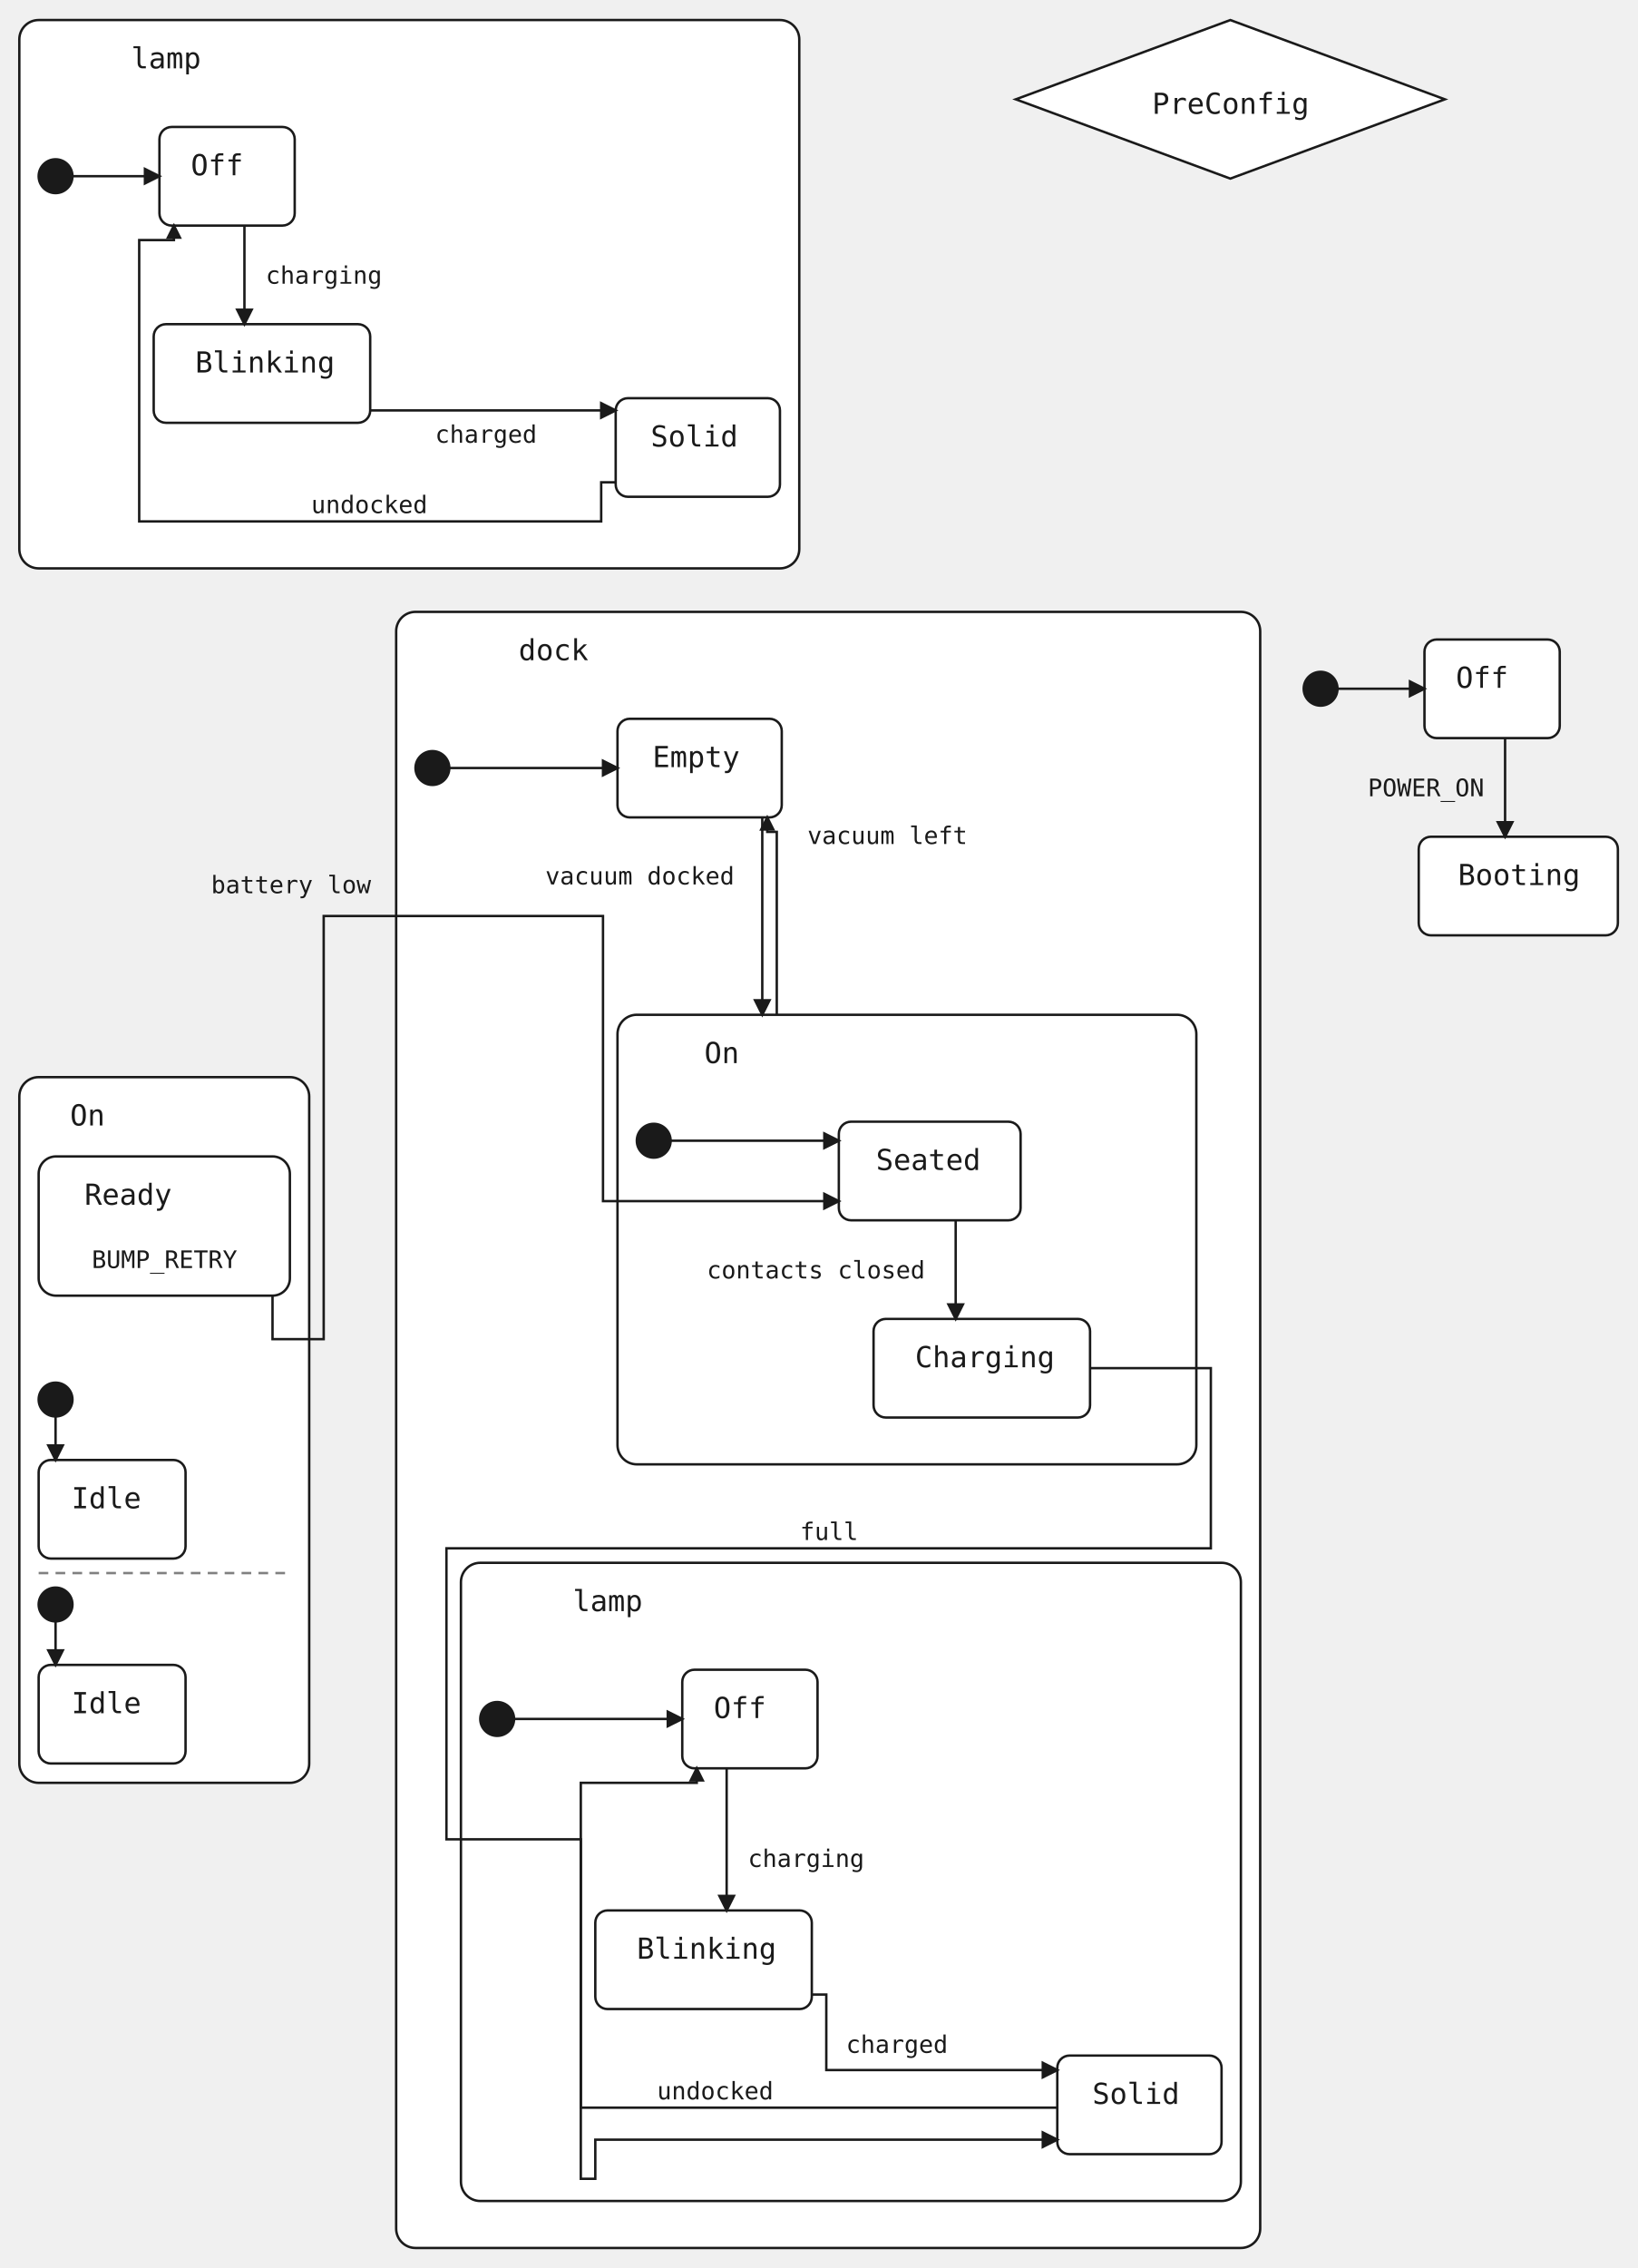
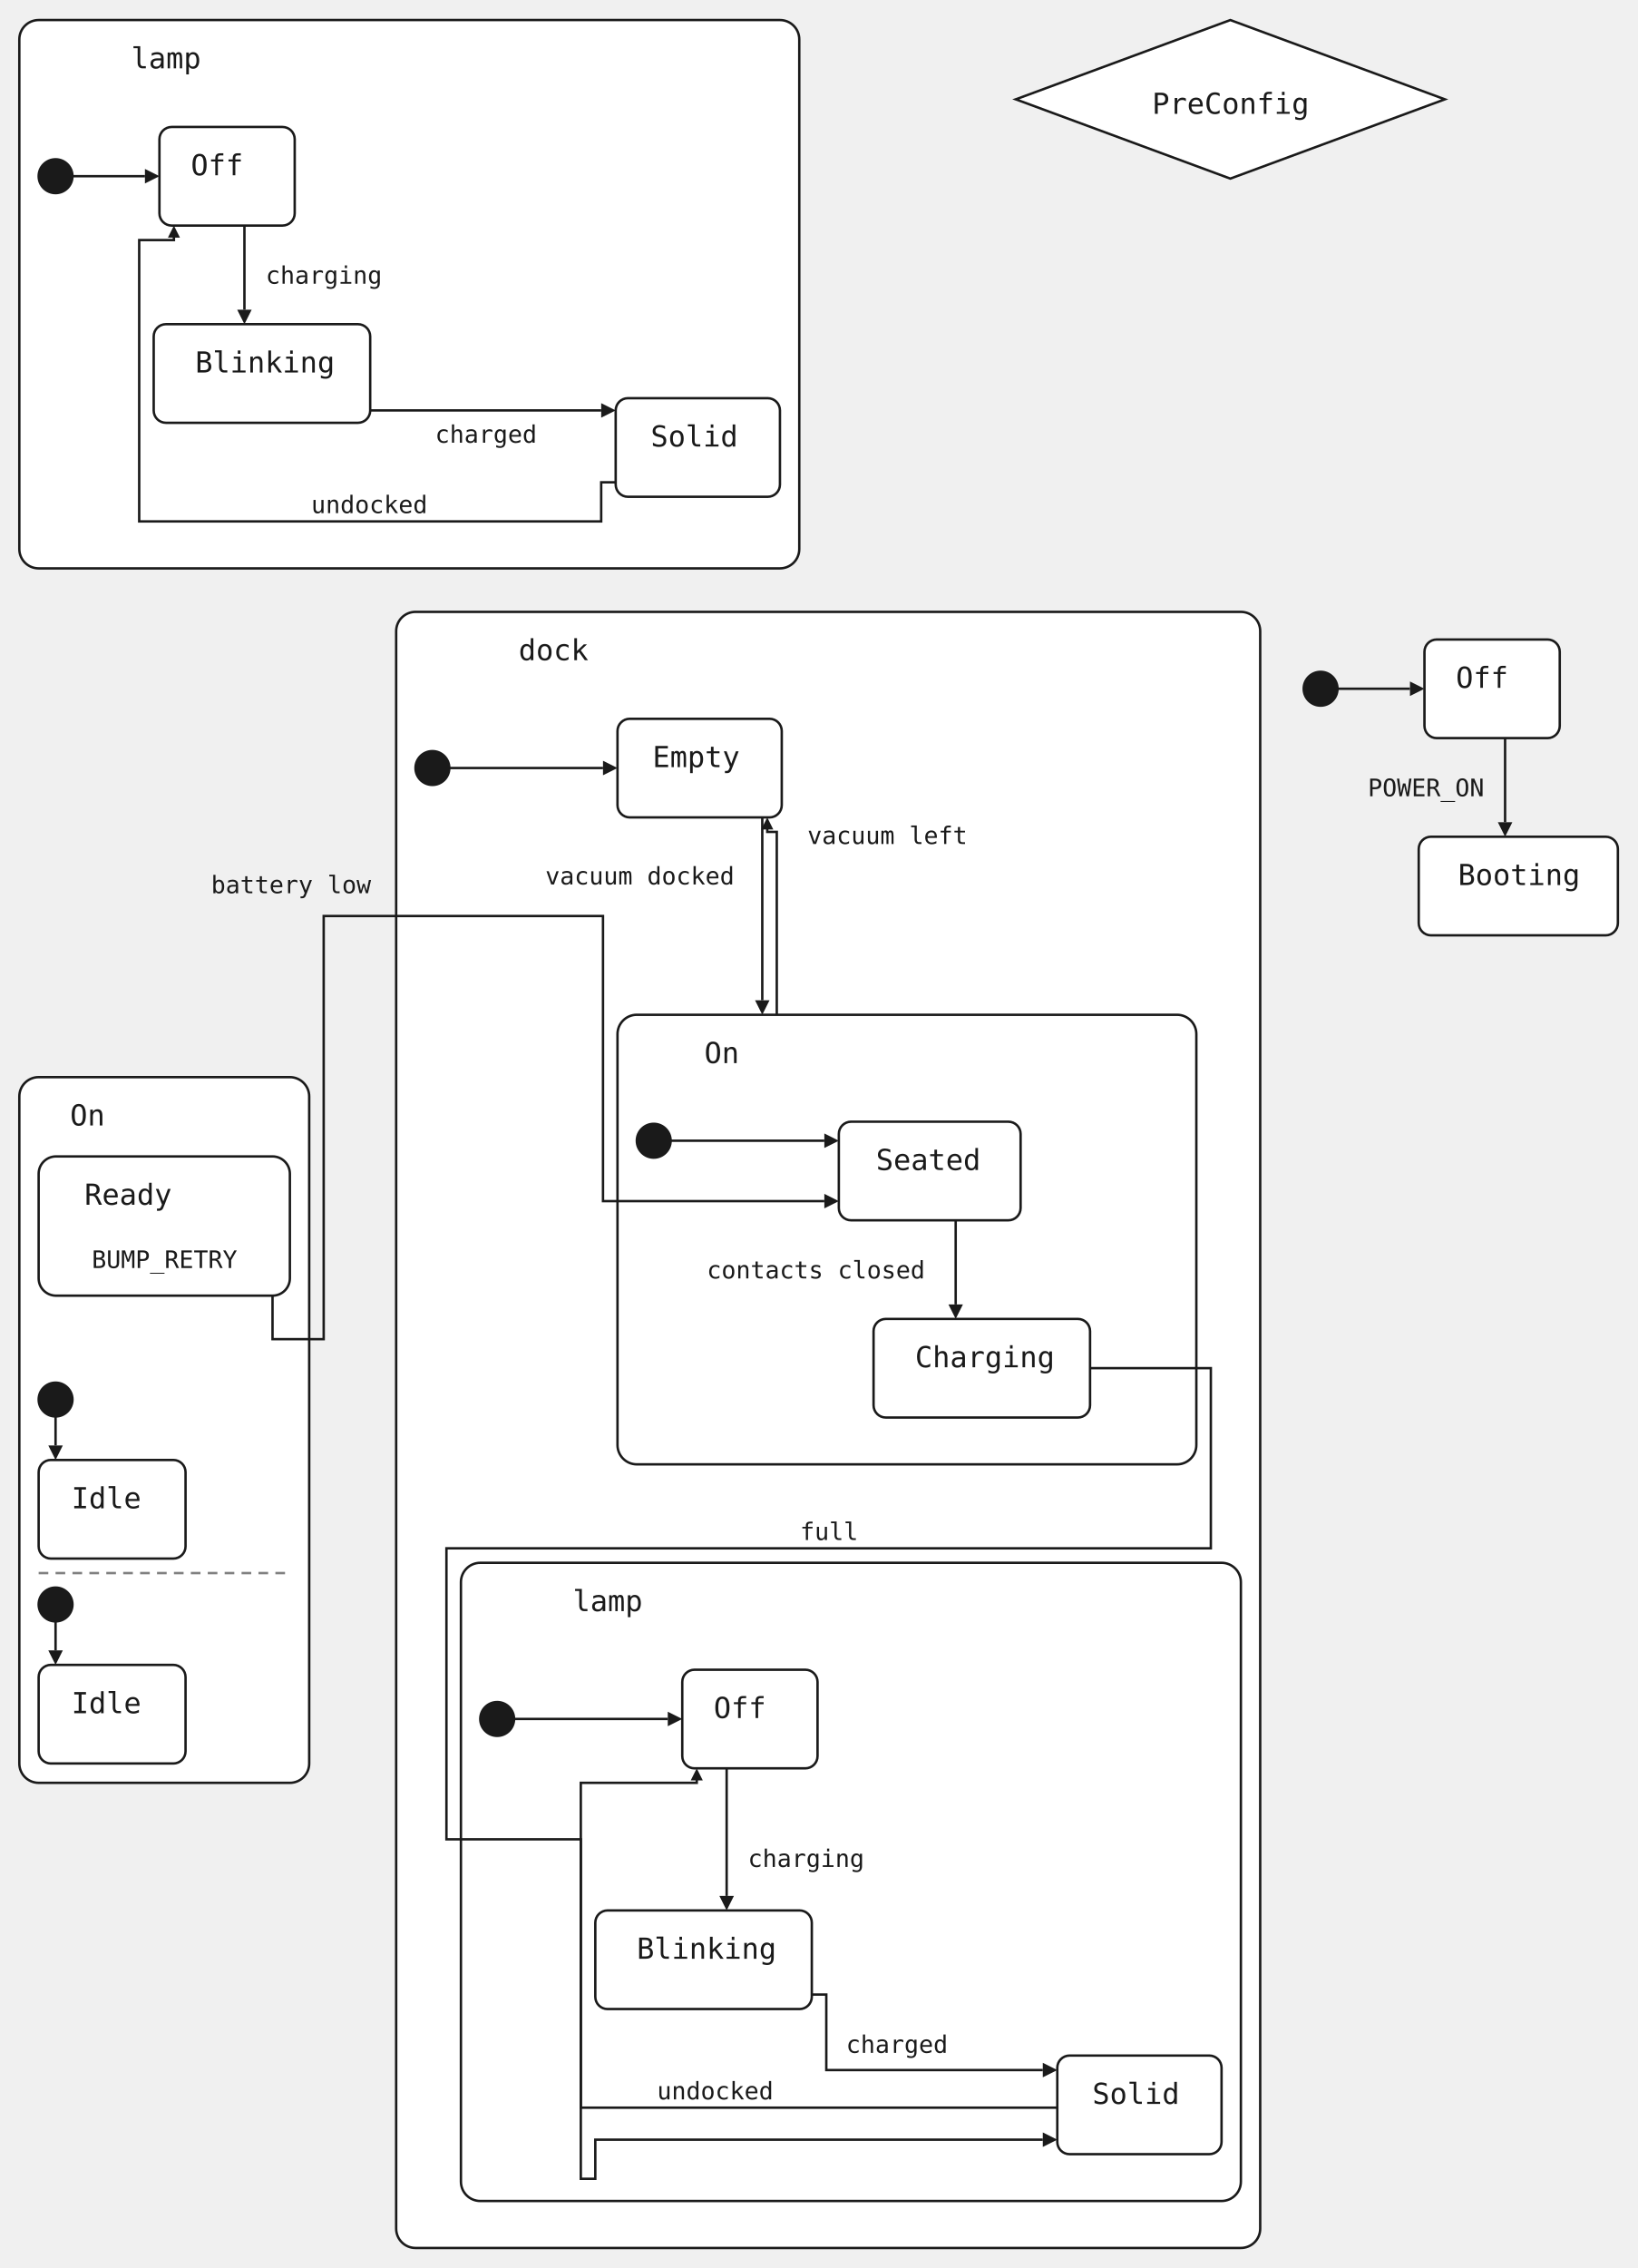
<svg xmlns="http://www.w3.org/2000/svg" width="678" height="939" viewBox="-128 -128 10844 15009">
  <style>text { font-family: "JetBrains Mono", monospace; font-kerning: none; }</style>
  <rect x="2496" y="3919" width="5723" height="10834" rx="128" fill="#ffffff" stroke="#1a1a1a" stroke-width="16" class="scav-state scav-id-0" />
  <rect x="0" y="0" width="5166" height="3631" rx="128" fill="#ffffff" stroke="#1a1a1a" stroke-width="16" class="scav-state scav-id-1" />
  <rect x="9307" y="4102" width="896" height="653" rx="81" fill="#ffffff" stroke="#1a1a1a" stroke-width="16" class="scav-state scav-id-2" />
  <rect x="9269" y="5408" width="1319" height="653" rx="81" fill="#ffffff" stroke="#1a1a1a" stroke-width="16" class="scav-state scav-id-3" />
  <rect x="0" y="7000" width="1920" height="4673" rx="128" fill="#ffffff" stroke="#1a1a1a" stroke-width="16" class="scav-state scav-id-5" />
  <rect x="128" y="9535" width="973" height="653" rx="81" fill="#ffffff" stroke="#1a1a1a" stroke-width="16" class="scav-state scav-id-6" />
  <rect x="128" y="7525" width="1664" height="922" rx="115" fill="#ffffff" stroke="#1a1a1a" stroke-width="16" class="scav-state scav-id-7" />
  <rect x="128" y="10892" width="973" height="653" rx="81" fill="#ffffff" stroke="#1a1a1a" stroke-width="16" class="scav-state scav-id-8" />
  <rect x="2925" y="10216" width="5166" height="4226" rx="128" fill="#ffffff" stroke="#1a1a1a" stroke-width="16" class="scav-state scav-id-9" />
  <rect x="3962" y="4627" width="1088" height="653" rx="81" fill="#ffffff" stroke="#1a1a1a" stroke-width="16" class="scav-state scav-id-10" />
  <rect x="3962" y="6587" width="3834" height="2977" rx="128" fill="#ffffff" stroke="#1a1a1a" stroke-width="16" class="scav-state scav-id-11" />
  <rect x="5428" y="7295" width="1204" height="653" rx="81" fill="#ffffff" stroke="#1a1a1a" stroke-width="16" class="scav-state scav-id-12" />
  <rect x="5658" y="8601" width="1434" height="653" rx="81" fill="#ffffff" stroke="#1a1a1a" stroke-width="16" class="scav-state scav-id-13" />
  <rect x="928" y="708" width="896" height="653" rx="81" fill="#ffffff" stroke="#1a1a1a" stroke-width="16" class="scav-state scav-id-14" />
  <rect x="890" y="2014" width="1434" height="653" rx="81" fill="#ffffff" stroke="#1a1a1a" stroke-width="16" class="scav-state scav-id-15" />
  <rect x="3950" y="2504" width="1088" height="653" rx="81" fill="#ffffff" stroke="#1a1a1a" stroke-width="16" class="scav-state scav-id-16" />
  <rect x="4391" y="10924" width="896" height="653" rx="81" fill="#ffffff" stroke="#1a1a1a" stroke-width="16" class="scav-state scav-id-17" />
  <rect x="3815" y="12518" width="1434" height="653" rx="81" fill="#ffffff" stroke="#1a1a1a" stroke-width="16" class="scav-state scav-id-18" />
  <rect x="6875" y="13479" width="1088" height="653" rx="81" fill="#ffffff" stroke="#1a1a1a" stroke-width="16" class="scav-state scav-id-19" />
  <line x1="128" y1="10284" x2="1792" y2="10284" fill="none" stroke="#808080" stroke-width="16" stroke-dasharray="64,48" class="scav-sub scav-id-2" />
  <polyline points="8731,4428 9211,4428" fill="none" stroke="#1a1a1a" stroke-width="16" class="scav-trans scav-id-0" />
  <polyline points="9841,4755 9841,5312" fill="none" stroke="#1a1a1a" stroke-width="16" class="scav-trans scav-id-1" />
  <polyline points="240,9247 240,9439" fill="none" stroke="#1a1a1a" stroke-width="16" class="scav-trans scav-id-2" />
  <polyline points="1677,8447 1677,8735 1920,8735 2016,8735 2016,5933 2496,5933 3866,5933 3866,7821 3962,7821 5332,7821" fill="none" stroke="#1a1a1a" stroke-width="16" class="scav-trans scav-id-4" />
  <polyline points="240,10604 240,10796" fill="none" stroke="#1a1a1a" stroke-width="16" class="scav-trans scav-id-5" />
  <polyline points="4314,7421 5332,7421" fill="none" stroke="#1a1a1a" stroke-width="16" class="scav-trans scav-id-6" />
  <polyline points="6202,7948 6202,8505" fill="none" stroke="#1a1a1a" stroke-width="16" class="scav-trans scav-id-7" />
  <polyline points="7092,8927 7796,8927 7892,8927 7892,10120 2829,10120 2829,12047 2925,12047 3719,12047 3719,14295 3815,14295 3815,14036 6779,14036" fill="none" stroke="#1a1a1a" stroke-width="16" class="scav-trans scav-id-8" />
  <polyline points="2848,4953 3866,4953" fill="none" stroke="#1a1a1a" stroke-width="16" class="scav-trans scav-id-9" />
  <polyline points="4921,5280 4921,6491" fill="none" stroke="#1a1a1a" stroke-width="16" class="scav-trans scav-id-10" />
  <polyline points="5017,6587 5017,5376 4954,5376 4954,5328" fill="none" stroke="#1a1a1a" stroke-width="16" class="scav-trans scav-id-11" />
  <polyline points="352,1034 832,1034" fill="none" stroke="#1a1a1a" stroke-width="16" class="scav-trans scav-id-12" />
  <polyline points="1491,1361 1491,1918" fill="none" stroke="#1a1a1a" stroke-width="16" class="scav-trans scav-id-13" />
  <polyline points="2324,2585 3854,2585" fill="none" stroke="#1a1a1a" stroke-width="16" class="scav-trans scav-id-14" />
  <polyline points="3950,3061 3854,3061 3854,3320 794,3320 794,1457 1024,1457 1024,1409" fill="none" stroke="#1a1a1a" stroke-width="16" class="scav-trans scav-id-15" />
  <polyline points="3277,11250 4295,11250" fill="none" stroke="#1a1a1a" stroke-width="16" class="scav-trans scav-id-16" />
  <polyline points="4685,11577 4685,12422" fill="none" stroke="#1a1a1a" stroke-width="16" class="scav-trans scav-id-17" />
  <polyline points="5249,13075 5345,13075 5345,13575 6779,13575" fill="none" stroke="#1a1a1a" stroke-width="16" class="scav-trans scav-id-18" />
  <polyline points="6875,13824 3719,13824 3719,11673 4487,11673 4487,11625" fill="none" stroke="#1a1a1a" stroke-width="16" class="scav-trans scav-id-19" />
-   <polygon points="9307,4428 9211,4476 9211,4380" fill="#1a1a1a" stroke="#1a1a1a" stroke-width="16" class="scav-trans scav-id-0" />
-   <polygon points="9841,5408 9793,5312 9889,5312" fill="#1a1a1a" stroke="#1a1a1a" stroke-width="16" class="scav-trans scav-id-1" />
-   <polygon points="240,9535 192,9439 288,9439" fill="#1a1a1a" stroke="#1a1a1a" stroke-width="16" class="scav-trans scav-id-2" />
-   <polygon points="5428,7821 5332,7869 5332,7773" fill="#1a1a1a" stroke="#1a1a1a" stroke-width="16" class="scav-trans scav-id-4" />
-   <polygon points="240,10892 192,10796 288,10796" fill="#1a1a1a" stroke="#1a1a1a" stroke-width="16" class="scav-trans scav-id-5" />
-   <polygon points="5428,7421 5332,7469 5332,7373" fill="#1a1a1a" stroke="#1a1a1a" stroke-width="16" class="scav-trans scav-id-6" />
-   <polygon points="6202,8601 6154,8505 6250,8505" fill="#1a1a1a" stroke="#1a1a1a" stroke-width="16" class="scav-trans scav-id-7" />
-   <polygon points="6875,14036 6779,14084 6779,13988" fill="#1a1a1a" stroke="#1a1a1a" stroke-width="16" class="scav-trans scav-id-8" />
-   <polygon points="3962,4953 3866,5001 3866,4905" fill="#1a1a1a" stroke="#1a1a1a" stroke-width="16" class="scav-trans scav-id-9" />
-   <polygon points="4921,6587 4873,6491 4969,6491" fill="#1a1a1a" stroke="#1a1a1a" stroke-width="16" class="scav-trans scav-id-10" />
-   <polygon points="4954,5280 4994,5360 4914,5360" fill="#1a1a1a" stroke="#1a1a1a" stroke-width="16" class="scav-trans scav-id-11" />
-   <polygon points="928,1034 832,1082 832,986" fill="#1a1a1a" stroke="#1a1a1a" stroke-width="16" class="scav-trans scav-id-12" />
-   <polygon points="1491,2014 1443,1918 1539,1918" fill="#1a1a1a" stroke="#1a1a1a" stroke-width="16" class="scav-trans scav-id-13" />
-   <polygon points="3950,2585 3854,2633 3854,2537" fill="#1a1a1a" stroke="#1a1a1a" stroke-width="16" class="scav-trans scav-id-14" />
-   <polygon points="1024,1361 1064,1441 984,1441" fill="#1a1a1a" stroke="#1a1a1a" stroke-width="16" class="scav-trans scav-id-15" />
-   <polygon points="4391,11250 4295,11298 4295,11202" fill="#1a1a1a" stroke="#1a1a1a" stroke-width="16" class="scav-trans scav-id-16" />
-   <polygon points="4685,12518 4637,12422 4733,12422" fill="#1a1a1a" stroke="#1a1a1a" stroke-width="16" class="scav-trans scav-id-17" />
-   <polygon points="6875,13575 6779,13623 6779,13527" fill="#1a1a1a" stroke="#1a1a1a" stroke-width="16" class="scav-trans scav-id-18" />
-   <polygon points="4487,11577 4527,11657 4447,11657" fill="#1a1a1a" stroke="#1a1a1a" stroke-width="16" class="scav-trans scav-id-19" />
+   <polygon points="9307,4428 9211,4476 9211,4380" fill="#1a1a1a" stroke="none" class="scav-trans scav-id-0" />
+   <polygon points="9841,5408 9793,5312 9889,5312" fill="#1a1a1a" stroke="none" class="scav-trans scav-id-1" />
+   <polygon points="240,9535 192,9439 288,9439" fill="#1a1a1a" stroke="none" class="scav-trans scav-id-2" />
+   <polygon points="5428,7821 5332,7869 5332,7773" fill="#1a1a1a" stroke="none" class="scav-trans scav-id-4" />
+   <polygon points="240,10892 192,10796 288,10796" fill="#1a1a1a" stroke="none" class="scav-trans scav-id-5" />
+   <polygon points="5428,7421 5332,7469 5332,7373" fill="#1a1a1a" stroke="none" class="scav-trans scav-id-6" />
+   <polygon points="6202,8601 6154,8505 6250,8505" fill="#1a1a1a" stroke="none" class="scav-trans scav-id-7" />
+   <polygon points="6875,14036 6779,14084 6779,13988" fill="#1a1a1a" stroke="none" class="scav-trans scav-id-8" />
+   <polygon points="3962,4953 3866,5001 3866,4905" fill="#1a1a1a" stroke="none" class="scav-trans scav-id-9" />
+   <polygon points="4921,6587 4873,6491 4969,6491" fill="#1a1a1a" stroke="none" class="scav-trans scav-id-10" />
+   <polygon points="4954,5280 4994,5360 4914,5360" fill="#1a1a1a" stroke="none" class="scav-trans scav-id-11" />
+   <polygon points="928,1034 832,1082 832,986" fill="#1a1a1a" stroke="none" class="scav-trans scav-id-12" />
+   <polygon points="1491,2014 1443,1918 1539,1918" fill="#1a1a1a" stroke="none" class="scav-trans scav-id-13" />
+   <polygon points="3950,2585 3854,2633 3854,2537" fill="#1a1a1a" stroke="none" class="scav-trans scav-id-14" />
+   <polygon points="1024,1361 1064,1441 984,1441" fill="#1a1a1a" stroke="none" class="scav-trans scav-id-15" />
+   <polygon points="4391,11250 4295,11298 4295,11202" fill="#1a1a1a" stroke="none" class="scav-trans scav-id-16" />
+   <polygon points="4685,12518 4637,12422 4733,12422" fill="#1a1a1a" stroke="none" class="scav-trans scav-id-17" />
+   <polygon points="6875,13575 6779,13623 6779,13527" fill="#1a1a1a" stroke="none" class="scav-trans scav-id-18" />
+   <polygon points="4487,11577 4527,11657 4447,11657" fill="#1a1a1a" stroke="none" class="scav-trans scav-id-19" />
  <polygon points="8021,0 9442,525 8021,1050 6600,525" fill="#ffffff" stroke="#1a1a1a" stroke-width="16" class="scav-state scav-id-4" />
  <text x="8932" y="5140" font-size="160" textLength="768" lengthAdjust="spacing" fill="#1a1a1a" class="scav-trans scav-id-1">POWER_ON</text>
  <text x="480" y="8264" font-size="160" textLength="960" lengthAdjust="spacing" fill="#1a1a1a" class="scav-trans scav-id-3">BUMP_RETRY</text>
  <text x="1270" y="5782" font-size="160" textLength="1056" lengthAdjust="spacing" fill="#1a1a1a" class="scav-trans scav-id-4">battery low</text>
  <text x="4554" y="8333" font-size="160" textLength="1440" lengthAdjust="spacing" fill="#1a1a1a" class="scav-trans scav-id-7">contacts closed</text>
  <text x="5171" y="10065" font-size="160" textLength="384" lengthAdjust="spacing" fill="#1a1a1a" class="scav-trans scav-id-8">full</text>
  <text x="3484" y="5724" font-size="160" textLength="1248" lengthAdjust="spacing" fill="#1a1a1a" class="scav-trans scav-id-10">vacuum docked</text>
  <text x="5220" y="5456" font-size="160" textLength="1056" lengthAdjust="spacing" fill="#1a1a1a" class="scav-trans scav-id-11">vacuum left</text>
  <text x="1632" y="1746" font-size="160" textLength="768" lengthAdjust="spacing" fill="#1a1a1a" class="scav-trans scav-id-13">charging</text>
  <text x="2754" y="2799" font-size="160" textLength="672" lengthAdjust="spacing" fill="#1a1a1a" class="scav-trans scav-id-14">charged</text>
  <text x="1933" y="3265" font-size="160" textLength="768" lengthAdjust="spacing" fill="#1a1a1a" class="scav-trans scav-id-15">undocked</text>
  <text x="4826" y="12230" font-size="160" textLength="768" lengthAdjust="spacing" fill="#1a1a1a" class="scav-trans scav-id-17">charging</text>
  <text x="5476" y="13461" font-size="160" textLength="672" lengthAdjust="spacing" fill="#1a1a1a" class="scav-trans scav-id-18">charged</text>
  <text x="4224" y="13769" font-size="160" textLength="768" lengthAdjust="spacing" fill="#1a1a1a" class="scav-trans scav-id-19">undocked</text>
  <text x="3307" y="4239" font-size="192" textLength="461" lengthAdjust="spacing" fill="#1a1a1a" class="scav-state scav-id-0">dock</text>
  <text x="741" y="320" font-size="192" textLength="461" lengthAdjust="spacing" fill="#1a1a1a" class="scav-state scav-id-1">lamp</text>
  <text x="9515" y="4422" font-size="192" textLength="346" lengthAdjust="spacing" fill="#1a1a1a" class="scav-state scav-id-2">Off</text>
  <text x="9529" y="5728" font-size="192" textLength="807" lengthAdjust="spacing" fill="#1a1a1a" class="scav-state scav-id-3">Booting</text>
  <text x="7503" y="621" font-size="192" textLength="1037" lengthAdjust="spacing" fill="#1a1a1a" class="scav-state scav-id-4">PreConfig</text>
  <text x="336" y="7320" font-size="192" textLength="231" lengthAdjust="spacing" fill="#1a1a1a" class="scav-state scav-id-5">On</text>
  <text x="345" y="9855" font-size="192" textLength="461" lengthAdjust="spacing" fill="#1a1a1a" class="scav-state scav-id-6">Idle</text>
  <text x="432" y="7845" font-size="192" textLength="576" lengthAdjust="spacing" fill="#1a1a1a" class="scav-state scav-id-7">Ready</text>
  <text x="345" y="11212" font-size="192" textLength="461" lengthAdjust="spacing" fill="#1a1a1a" class="scav-state scav-id-8">Idle</text>
  <text x="3666" y="10536" font-size="192" textLength="461" lengthAdjust="spacing" fill="#1a1a1a" class="scav-state scav-id-9">lamp</text>
  <text x="4194" y="4947" font-size="192" textLength="576" lengthAdjust="spacing" fill="#1a1a1a" class="scav-state scav-id-10">Empty</text>
  <text x="4537" y="6907" font-size="192" textLength="231" lengthAdjust="spacing" fill="#1a1a1a" class="scav-state scav-id-11">On</text>
  <text x="5674" y="7615" font-size="192" textLength="692" lengthAdjust="spacing" fill="#1a1a1a" class="scav-state scav-id-12">Seated</text>
  <text x="5933" y="8921" font-size="192" textLength="922" lengthAdjust="spacing" fill="#1a1a1a" class="scav-state scav-id-13">Charging</text>
  <text x="1136" y="1028" font-size="192" textLength="346" lengthAdjust="spacing" fill="#1a1a1a" class="scav-state scav-id-14">Off</text>
  <text x="1165" y="2334" font-size="192" textLength="922" lengthAdjust="spacing" fill="#1a1a1a" class="scav-state scav-id-15">Blinking</text>
  <text x="4182" y="2824" font-size="192" textLength="576" lengthAdjust="spacing" fill="#1a1a1a" class="scav-state scav-id-16">Solid</text>
  <text x="4599" y="11244" font-size="192" textLength="346" lengthAdjust="spacing" fill="#1a1a1a" class="scav-state scav-id-17">Off</text>
  <text x="4090" y="12838" font-size="192" textLength="922" lengthAdjust="spacing" fill="#1a1a1a" class="scav-state scav-id-18">Blinking</text>
  <text x="7107" y="13799" font-size="192" textLength="576" lengthAdjust="spacing" fill="#1a1a1a" class="scav-state scav-id-19">Solid</text>
  <circle cx="8619" cy="4428" r="112" fill="#1a1a1a" stroke="#1a1a1a" stroke-width="16" class="scav-state scav-id-20" />
  <circle cx="240" cy="9135" r="112" fill="#1a1a1a" stroke="#1a1a1a" stroke-width="16" class="scav-state scav-id-21" />
  <circle cx="240" cy="10492" r="112" fill="#1a1a1a" stroke="#1a1a1a" stroke-width="16" class="scav-state scav-id-22" />
  <circle cx="4202" cy="7421" r="112" fill="#1a1a1a" stroke="#1a1a1a" stroke-width="16" class="scav-state scav-id-23" />
  <circle cx="2736" cy="4953" r="112" fill="#1a1a1a" stroke="#1a1a1a" stroke-width="16" class="scav-state scav-id-24" />
  <circle cx="240" cy="1034" r="112" fill="#1a1a1a" stroke="#1a1a1a" stroke-width="16" class="scav-state scav-id-25" />
  <circle cx="3165" cy="11250" r="112" fill="#1a1a1a" stroke="#1a1a1a" stroke-width="16" class="scav-state scav-id-26" />
</svg>
